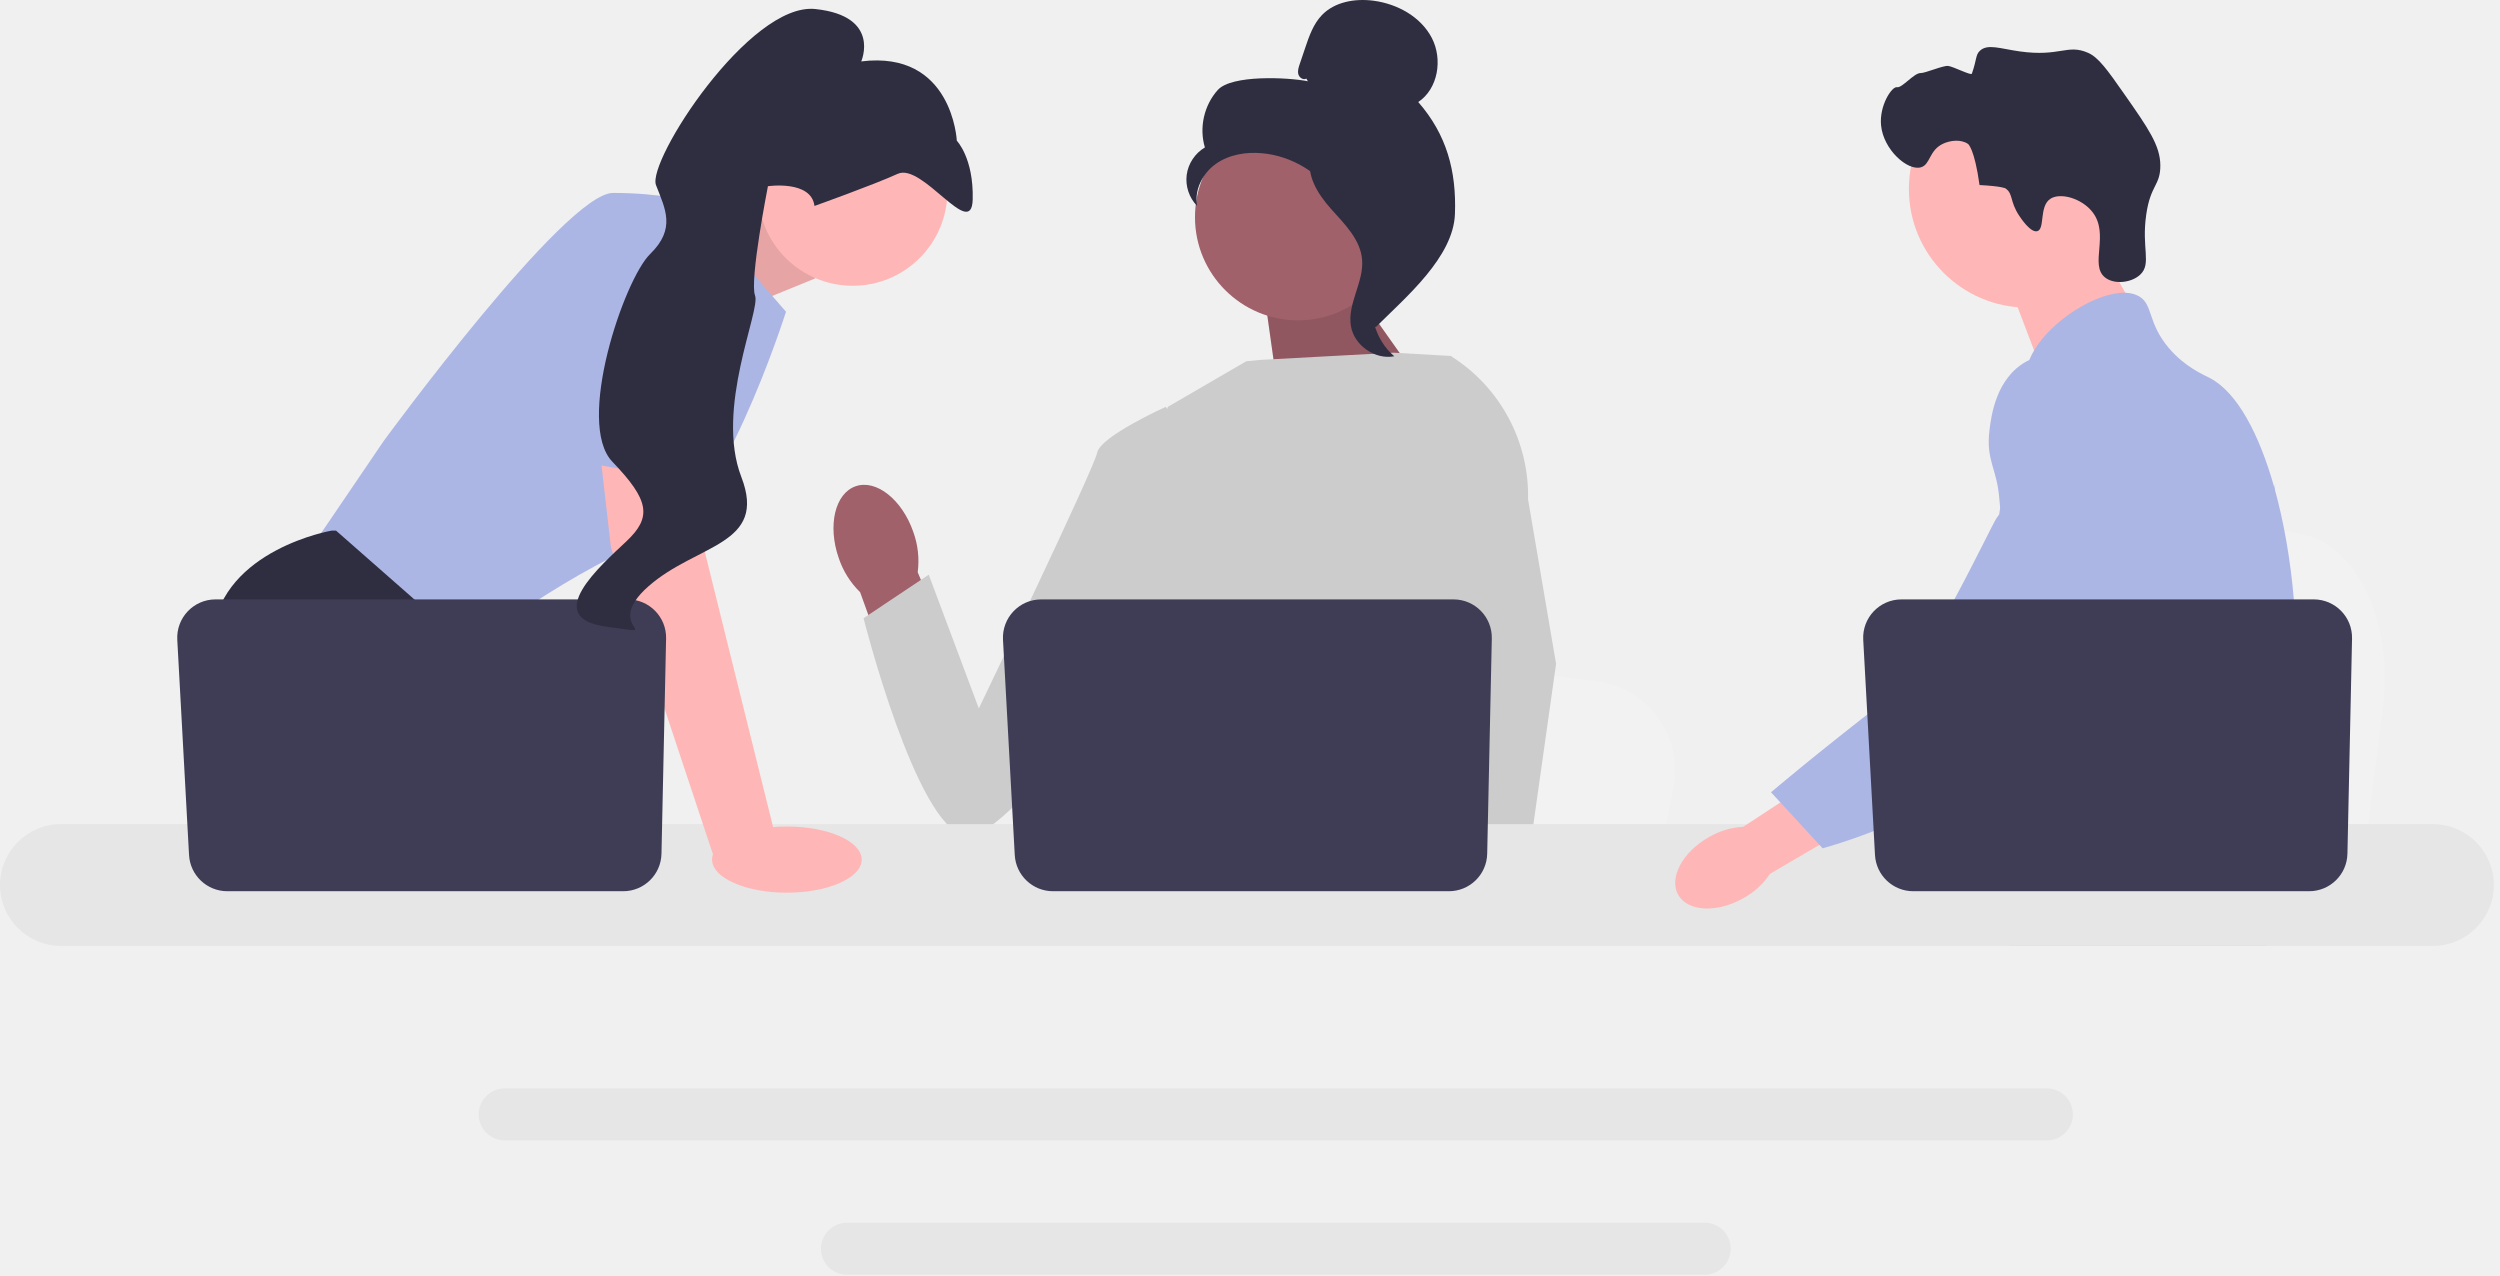
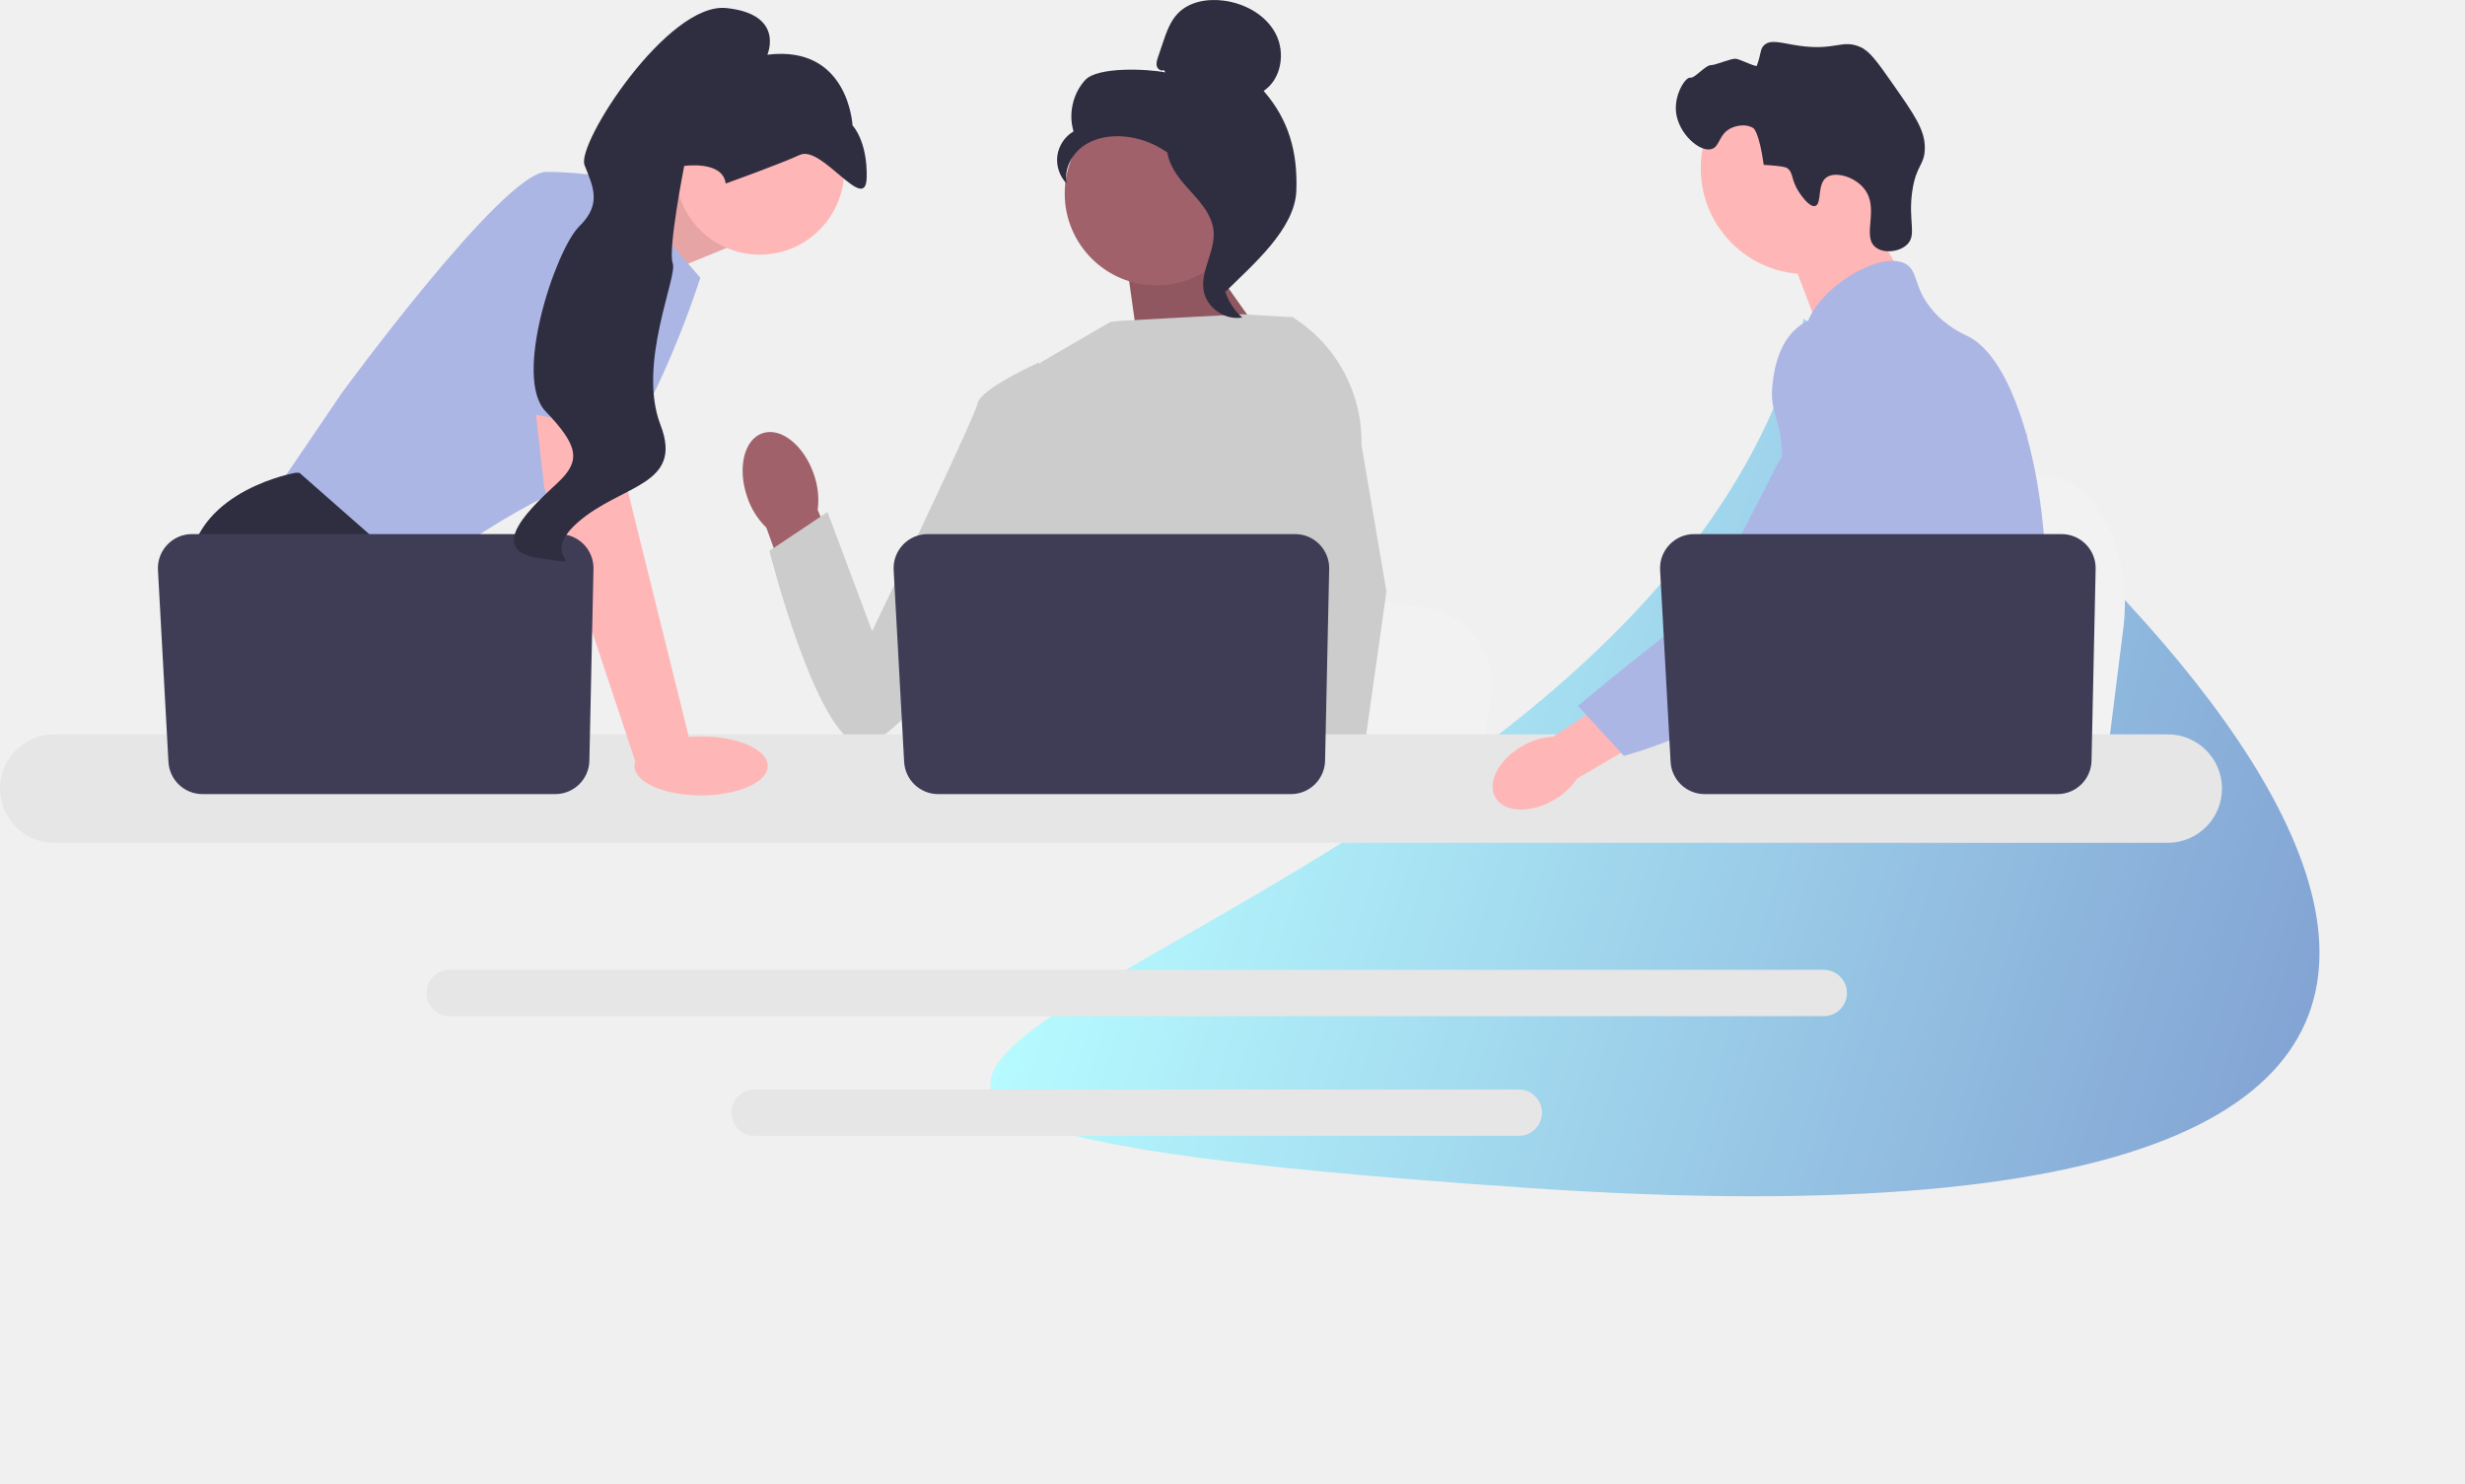
- <svg xmlns="http://www.w3.org/2000/svg" width="298" height="152" viewBox="0 0 298 152" fill="none">
-   <g clip-path="url(#clip0_175_355)">
-     <path d="M284.072 84.005L283.141 91.42L280.83 109.837H234.401C234.764 105.709 235.26 99.768 235.789 93.354C235.841 92.713 235.896 92.068 235.948 91.42C237.276 75.296 238.729 57.051 238.729 57.051L244.833 58.188L256.675 60.391L261.501 61.287L274.423 63.694C280.866 64.891 285.298 74.219 284.072 84.005Z" fill="#F2F2F2" />
-     <path d="M248.953 27.215L254.663 37.206L243.689 44.983L239.008 32.702L248.953 27.215Z" fill="#FFB6B6" />
-     <path d="M241.684 36.667C249.496 36.667 255.829 30.335 255.829 22.523C255.829 14.711 249.496 8.379 241.684 8.379C233.873 8.379 227.54 14.711 227.54 22.523C227.54 30.335 233.873 36.667 241.684 36.667Z" fill="#FFB6B6" />
-     <path d="M240.669 25.685C239.546 23.976 239.987 23.082 239.046 22.453C239.046 22.453 238.668 22.201 235.96 22.057C235.354 17.693 234.597 17.164 234.597 17.164C233.725 16.554 232.43 16.752 231.625 17.125C229.922 17.914 230.119 19.618 228.972 19.944C227.388 20.395 224.506 17.855 224.222 14.948C223.99 12.576 225.518 10.273 226.124 10.395C226.725 10.516 228.164 8.679 228.94 8.708C229.471 8.727 231.638 7.785 232.221 7.859C232.858 7.939 234.957 9.035 235.045 8.784C235.653 7.045 235.474 6.562 235.99 6.065C236.904 5.183 238.399 5.797 240.745 6.127C245.572 6.805 246.414 5.213 248.888 6.292C250.138 6.837 251.183 8.307 253.223 11.223C256.076 15.303 257.503 17.343 257.512 19.721C257.521 22.148 256.346 21.994 255.83 25.585C255.256 29.583 256.476 31.412 255.143 32.71C254.113 33.714 252.018 33.953 250.917 33.072C249.033 31.563 251.499 27.923 249.414 25.264C248.134 23.631 245.56 22.905 244.381 23.712C243.047 24.624 243.782 27.302 242.844 27.556C242.041 27.774 240.865 25.983 240.669 25.685Z" fill="#2F2E41" />
-     <path d="M273.617 81.393C273.223 88.139 271.656 90.269 271.107 98.235C270.987 99.984 270.915 102.014 270.915 104.436C270.915 105.053 270.918 105.65 270.918 106.233C270.918 107.474 270.894 108.647 270.75 109.837C270.641 110.787 270.452 111.744 270.14 112.752H239.676C239.673 112.745 239.673 112.738 239.669 112.731C239.491 111.956 239.378 111.216 239.292 110.506C239.265 110.279 239.241 110.057 239.22 109.837C239.193 109.58 239.169 109.326 239.145 109.076C239.052 108.078 238.96 107.135 238.74 106.233C238.445 104.988 237.91 103.815 236.812 102.683C236.363 102.22 235.914 101.86 235.475 101.545C235.389 101.486 235.307 101.428 235.221 101.37C234.007 100.536 232.859 99.936 231.864 98.235C231.847 98.211 231.833 98.184 231.819 98.16C231.648 97.862 231.202 97.079 230.88 96.037C230.54 94.953 230.334 93.592 230.705 92.2C231.586 88.9 234.851 88.571 237.519 85.238C237.807 84.878 238.092 84.48 238.363 84.037C239.57 82.076 239.896 80.347 240.28 78.293C240.341 77.96 240.396 77.631 240.441 77.312C240.475 77.072 240.506 76.836 240.53 76.602C240.743 74.644 240.64 72.957 240.39 71.448C239.573 66.506 237.166 63.447 238.867 59.013C239.402 57.621 240.16 56.575 240.924 55.679C242.543 53.783 244.207 52.552 243.919 50.103C243.627 47.634 241.754 47.294 241.545 45.137C241.439 44.047 241.796 42.898 242.464 41.77V41.766C244.604 38.134 249.947 34.791 253.342 34.897C253.97 34.914 254.526 35.055 254.988 35.326C256.666 36.313 255.966 38.471 258.535 41.495C260.445 43.742 262.605 44.64 263.425 45.065C266.673 46.76 269.313 51.756 271.107 58.145C271.121 58.193 271.134 58.241 271.148 58.293C272.256 62.295 273.038 66.839 273.425 71.448C273.59 73.399 273.686 75.361 273.706 77.302C273.724 78.852 273.689 80.197 273.617 81.393Z" fill="#ACB6E5" />
-     <path d="M250.805 104.504L250.184 106.233L249.793 107.316L248.888 109.837L247.838 112.752H241.093L242.224 109.837L242.749 108.479L243.62 106.233L245.081 102.46L250.805 104.504Z" fill="#FFB6B6" />
-     <path d="M271.213 57.555C271.196 57.778 271.172 58.025 271.148 58.293C270.881 61.016 270.249 65.889 269.327 71.448C268.84 74.38 268.271 77.504 267.629 80.608C266.251 87.306 264.536 93.901 262.599 98.235C262.252 99.017 261.896 99.724 261.532 100.348C261.254 100.825 260.962 101.294 260.657 101.757C259.67 103.277 258.562 104.717 257.413 106.061C257.369 106.12 257.317 106.175 257.266 106.233C257.081 106.452 256.888 106.668 256.696 106.884C255.757 107.944 254.797 108.932 253.867 109.837C252.736 110.941 251.645 111.919 250.668 112.752H239.714L239.669 112.731L238.092 112.032C238.092 112.032 238.541 111.504 239.292 110.506C239.446 110.303 239.611 110.081 239.789 109.837C240.009 109.539 240.246 109.209 240.499 108.853C241.027 108.105 241.627 107.227 242.272 106.233C243.521 104.309 244.944 101.942 246.381 99.203C246.545 98.883 246.713 98.561 246.881 98.235C246.885 98.225 246.892 98.215 246.895 98.204C247.18 97.649 247.461 97.076 247.742 96.493C250.126 91.534 250.808 87.419 251.004 86.085C251.278 84.199 251.658 81.561 251.556 78.66C251.487 76.746 251.209 74.723 250.548 72.713V72.71C250.41 72.288 250.256 71.867 250.081 71.448C249.769 70.697 249.399 69.956 248.959 69.226C247.022 66.009 245.448 65.875 244.196 62.37C243.826 61.331 242.985 58.986 243.243 56.509V56.506C243.274 56.201 243.325 55.892 243.394 55.583V55.58C243.411 55.494 243.435 55.405 243.459 55.319C243.654 54.562 243.977 53.81 244.467 53.097C245.424 51.712 246.73 50.889 247.9 50.398L247.904 50.395C249.255 49.832 250.421 49.712 250.647 49.692C255.657 49.246 259.543 53.457 261.666 55.758C262.485 56.647 263.237 57.391 263.922 57.998C269.262 62.765 270.726 59.719 271.107 58.145C271.165 57.902 271.196 57.693 271.213 57.555Z" fill="#ACB6E5" />
-     <path d="M271.23 57.377C271.23 57.394 271.227 57.453 271.213 57.549C271.22 57.497 271.223 57.446 271.227 57.398C271.227 57.387 271.227 57.38 271.23 57.377Z" fill="#ACB6E5" />
-     <path d="M243.994 129.741H60.159C58.451 129.741 57.059 131.13 57.059 132.838C57.059 134.55 58.451 135.938 60.159 135.938H243.994C245.701 135.938 247.09 134.55 247.09 132.838C247.09 131.13 245.701 129.741 243.994 129.741Z" fill="#E6E6E6" />
-     <path d="M203.197 145.75H100.952C99.244 145.75 97.856 147.139 97.856 148.847C97.856 150.555 99.244 151.947 100.952 151.947H203.197C204.905 151.947 206.298 150.555 206.298 148.847C206.298 147.139 204.905 145.75 203.197 145.75Z" fill="#E6E6E6" />
-     <path d="M80.615 27.873L92.201 22.997L97.171 33.184L84.996 38.154L80.615 27.873Z" fill="#FFB6B6" />
-     <path opacity="0.1" d="M80.615 27.873L92.201 22.997L97.171 33.184L84.996 38.154L80.615 27.873Z" fill="black" />
-     <path d="M82.262 23.991L93.692 37.16C93.692 37.16 85.741 62.255 77.79 64.491C69.838 66.728 55.179 77.66 55.179 77.66L36.792 65.734L45.737 52.565C45.737 52.565 67.354 22.997 73.069 22.997C78.784 22.997 82.262 23.991 82.262 23.991Z" fill="#ACB6E5" />
-     <path d="M66.82 109.837H40.214L38.532 107.588L31.664 98.407L30.084 96.296C30.084 96.296 24.12 85.363 25.363 75.424C26.605 65.485 39.526 63.249 39.526 63.249H40.057L55.875 77.148L54.931 90.084L59.94 98.407L66.82 109.837Z" fill="#2F2E41" />
-     <path d="M45.663 109.837H38.532V99.277L45.663 109.837Z" fill="#2F2E41" />
-     <path d="M199.471 93.806L198.584 98.407L196.382 109.837H152.157C152.503 107.275 152.975 103.588 153.479 99.608C153.529 99.21 153.581 98.81 153.631 98.407C154.895 88.402 156.279 77.079 156.279 77.079L162.094 77.784L173.374 79.151L177.971 79.708L190.28 81.201C196.417 81.944 200.639 87.733 199.471 93.806Z" fill="#F2F2F2" />
-     <path d="M262.059 109.837H238.071C238.437 109.407 238.643 109.159 238.643 109.159L245.834 107.971L260.65 105.526C260.65 105.526 261.326 107.273 262.059 109.837Z" fill="#2F2E41" />
-     <path d="M160.311 32.842L170.742 47.595L152.546 48.139L150.593 34.274L160.311 32.842Z" fill="#A0616A" />
-     <path opacity="0.1" d="M160.311 32.842L170.742 47.595L152.546 48.139L150.593 34.274L160.311 32.842Z" fill="black" />
-     <path d="M108.866 63.409C107.527 59.548 104.45 57.108 101.993 57.961C99.535 58.813 98.629 62.633 99.969 66.496C100.483 68.046 101.36 69.451 102.528 70.592L108.406 86.881L115.991 83.96L109.391 68.212C109.602 66.592 109.422 64.945 108.866 63.409Z" fill="#A0616A" />
-     <path d="M179.478 55.892L179.464 70.927L178.065 76.48L175.188 87.902L173.093 98.407L171.533 106.234L170.976 109.03C170.556 109.31 170.139 109.579 169.721 109.837H133.377C131.313 108.597 130.157 107.633 130.157 107.633C130.157 107.633 130.729 107.097 131.382 106.234C132.485 104.778 133.82 102.393 133.002 100.115C132.831 99.637 132.786 99.056 132.838 98.407C133.171 94.129 137.659 86.893 137.659 86.893L136.729 76.154L136.322 71.448L139.195 48.502L148.56 43.058L150.176 42.902L166.136 42.04L172.732 42.42L173.033 42.502L179.478 55.892Z" fill="#CCCCCC" />
-     <path d="M180.187 109.837H172.236L171.885 106.234L171.878 106.162L174.129 106.008L179.986 105.608L180.087 107.765L180.167 109.42L180.187 109.837Z" fill="#FFB6B6" />
-     <path d="M182.144 59.527L185.484 79.124L182.759 98.407L182.334 101.409L181.583 106.709L181.352 108.339L181.36 108.515L181.417 109.837H171.975L171.627 106.234L171.597 105.911L170.887 98.532L170.874 98.407L169.366 82.759L172.323 71.448L172.542 70.616V70.614L173.828 51.248L172.832 42.447L172.822 42.365C172.842 42.377 172.859 42.39 172.879 42.402C172.931 42.435 172.983 42.467 173.033 42.502C178.837 46.184 182.296 52.644 182.144 59.527Z" fill="#CCCCCC" />
-     <path d="M142.578 52.257L138.947 48.502C138.947 48.502 131.174 52.006 130.787 53.95C130.399 55.894 116.676 84.446 116.676 84.446L110.705 68.5L102.934 73.689C102.934 73.689 109.17 98.446 115.002 99.609C120.834 100.771 140.38 70.306 140.38 70.306L142.578 52.257Z" fill="#CCCCCC" />
-     <path d="M290.007 98.235H7.257C3.255 98.235 0 101.493 0 105.495C0 109.497 3.255 112.752 7.257 112.752H290.007C294.009 112.752 297.267 109.498 297.267 105.495C297.267 101.493 294.009 98.235 290.007 98.235Z" fill="#E6E6E6" />
-     <path d="M177.824 76.113L177.274 101.766C177.221 104.249 175.193 106.234 172.709 106.234H125.519C123.094 106.234 121.092 104.339 120.959 101.917L119.557 76.264C119.414 73.648 121.496 71.448 124.116 71.448H173.258C175.819 71.448 177.879 73.553 177.824 76.113Z" fill="#3F3D56" />
-     <path d="M101.643 34.065C107.878 34.065 112.933 29.01 112.933 22.775C112.933 16.539 107.878 11.484 101.643 11.484C95.407 11.484 90.353 16.539 90.353 22.775C90.353 29.01 95.407 34.065 101.643 34.065Z" fill="#FFB6B6" />
-     <path d="M82.759 52.316L84.001 65.734L92.449 99.774L85.151 102.332L72.82 65.237L71.117 50.328L82.759 52.316Z" fill="#FFB6B6" />
-     <path d="M79.399 76.113L78.849 101.766C78.796 104.249 76.768 106.234 74.284 106.234H27.094C24.669 106.234 22.667 104.339 22.534 101.917L21.132 76.264C20.989 73.648 23.072 71.448 25.692 71.448H74.834C77.394 71.448 79.454 73.553 79.399 76.113Z" fill="#3F3D56" />
-     <path d="M93.795 106.408C98.72 106.408 102.712 104.642 102.712 102.464C102.712 100.286 98.72 98.52 93.795 98.52C88.871 98.52 84.879 100.286 84.879 102.464C84.879 104.642 88.871 106.408 93.795 106.408Z" fill="#FFB6B6" />
-     <path d="M65.242 54.368L70.336 27.221C70.336 27.221 84.499 25.233 84.996 29.954C85.493 34.675 84.641 57.747 84.641 57.747L65.242 54.368Z" fill="#ACB6E5" />
-     <path d="M97.086 24.55C97.086 24.55 104.07 22.057 107.016 20.716C109.962 19.375 115.815 28.73 115.945 23.789C116.076 18.849 114.053 16.777 114.053 16.777C114.053 16.777 113.548 5.969 102.659 7.32C102.659 7.32 105.055 1.913 97.193 1.077C89.331 0.241 77.1 19.226 78.195 22.063C79.291 24.9 80.604 27.246 77.496 30.279C74.388 33.313 68.569 50.434 72.997 55.041C77.424 59.648 77.715 61.647 74.681 64.513C71.648 67.38 64.477 73.612 72.23 74.694C79.983 75.776 71.521 74.968 77.301 69.883C83.081 64.799 91.515 65.007 88.366 56.85C85.216 48.693 90.688 37.004 90.003 35.231C89.319 33.458 91.537 22.197 91.537 22.197C91.537 22.197 96.7 21.439 97.086 24.55Z" fill="#2F2E41" />
-     <path d="M154.734 38.182C161.521 38.182 167.024 32.68 167.024 25.892C167.024 19.104 161.521 13.601 154.734 13.601C147.946 13.601 142.443 19.104 142.443 25.892C142.443 32.68 147.946 38.182 154.734 38.182Z" fill="#A0616A" />
-     <path d="M155.714 9.368C155.358 9.576 154.882 9.262 154.768 8.866C154.654 8.47 154.787 8.05 154.919 7.66L155.582 5.696C156.052 4.303 156.551 2.861 157.57 1.801C159.107 0.201 161.55 -0.206 163.75 0.089C166.574 0.468 169.361 1.997 170.674 4.526C171.987 7.055 171.428 10.584 169.055 12.162C172.437 16.038 173.616 20.358 173.43 25.5C173.244 30.641 167.642 35.372 163.988 38.994C163.172 38.499 162.43 36.181 162.879 35.339C163.328 34.497 162.685 33.522 163.241 32.746C163.796 31.971 164.261 33.206 163.699 32.434C163.345 31.948 164.728 30.828 164.201 30.537C161.653 29.128 160.805 25.951 159.204 23.519C157.274 20.584 153.969 18.597 150.472 18.268C148.546 18.086 146.511 18.415 144.932 19.533C143.353 20.652 142.331 22.65 142.697 24.55C141.749 23.587 141.277 22.176 141.455 20.837C141.633 19.497 142.457 18.258 143.624 17.576C142.915 15.23 143.522 12.531 145.169 10.716C146.816 8.9 153.496 9.209 155.9 9.687L155.714 9.368Z" fill="#2F2E41" />
-     <path d="M156.088 18.339C159.272 18.683 161.571 21.441 163.513 23.988C164.631 25.456 165.804 27.077 165.775 28.923C165.747 30.789 164.499 32.39 163.903 34.158C162.928 37.049 163.878 40.488 166.198 42.469C163.906 42.904 161.428 41.185 161.032 38.885C160.571 36.208 162.601 33.625 162.36 30.919C162.148 28.535 160.27 26.701 158.673 24.918C157.076 23.136 155.576 20.771 156.311 18.493L156.088 18.339Z" fill="#2F2E41" />
-     <path d="M203.69 99.789C200.536 101.583 198.905 104.664 200.047 106.671C201.189 108.678 204.671 108.85 207.826 107.055C209.096 106.356 210.18 105.362 210.987 104.157L224.255 96.388L220.476 90.24L207.798 98.552C206.349 98.63 204.941 99.054 203.69 99.789Z" fill="#FFB6B6" />
-     <path d="M248.611 42.813C248.215 42.656 244.736 41.339 241.56 43.078C237.911 45.076 237.348 49.637 237.15 51.237C236.694 54.933 238.039 55.761 238.323 59.502C238.854 66.502 240.254 58.517 238.018 61.712C237.243 62.818 229.335 79.956 224.974 83.313C216.492 89.841 211.105 94.439 211.105 94.439L217.255 101.119C217.255 101.119 226.971 98.53 235.56 92.953C244.369 87.233 248.774 84.373 252.182 78.778C252.475 78.296 259.497 66.371 255.726 53.186C254.866 50.178 253.29 44.667 248.611 42.813Z" fill="#ACB6E5" />
-     <path d="M280.364 76.113L279.814 101.766C279.761 104.249 277.733 106.234 275.249 106.234H228.059C225.634 106.234 223.632 104.339 223.499 101.917L222.097 76.264C221.954 73.648 224.036 71.448 226.656 71.448H275.798C278.359 71.448 280.419 73.553 280.364 76.113Z" fill="#3F3D56" />
+ <svg xmlns="http://www.w3.org/2000/svg" width="688" height="414" viewBox="0 0 688 414" fill="none">
+   <path d="M503.434 88.942C627.383 180.001 785.578 356.009 426.759 331.567C67.941 307.125 458.207 275.558 503.434 88.942Z" fill="url(#paint0_linear_341_153)" />
+   <g clip-path="url(#clip0_341_153)">
+     <path d="M592.646 175.255L590.703 190.725L585.882 229.148H489.02C489.776 220.536 490.81 208.141 491.915 194.759C492.024 193.423 492.138 192.078 492.247 190.725C495.017 157.088 498.048 119.023 498.048 119.023L510.782 121.396L535.489 125.99L545.556 127.861L572.516 132.881C585.958 135.378 595.204 154.841 592.646 175.255Z" fill="#F2F2F2" />
+     <path d="M519.379 56.778L531.29 77.622L508.396 93.847L498.63 68.225L519.379 56.778Z" fill="#FFB6B6" />
+     <path d="M504.215 76.497C520.512 76.497 533.723 63.286 533.723 46.989C533.723 30.691 520.512 17.48 504.215 17.48C487.917 17.48 474.706 30.691 474.706 46.989C474.706 63.286 487.917 76.497 504.215 76.497Z" fill="#FFB6B6" />
+     <path d="M502.096 53.586C499.752 50.02 500.672 48.154 498.711 46.844C498.71 46.844 497.921 46.316 492.272 46.016C491.007 36.912 489.428 35.808 489.428 35.808C487.608 34.536 484.908 34.949 483.227 35.727C479.674 37.373 480.086 40.929 477.694 41.609C474.388 42.549 468.375 37.251 467.783 31.185C467.3 26.238 470.487 21.433 471.751 21.687C473.005 21.939 476.006 18.107 477.627 18.166C478.733 18.207 483.255 16.241 484.471 16.395C485.8 16.563 490.18 18.849 490.362 18.326C491.631 14.697 491.258 13.691 492.334 12.652C494.241 10.813 497.361 12.094 502.255 12.782C512.325 14.197 514.082 10.876 519.243 13.127C521.849 14.264 524.031 17.33 528.287 23.415C534.239 31.926 537.215 36.181 537.234 41.144C537.254 46.206 534.803 45.884 533.726 53.377C532.528 61.718 535.074 65.532 532.292 68.242C530.142 70.337 525.772 70.834 523.476 68.996C519.545 65.849 524.69 58.255 520.339 52.707C517.669 49.301 512.299 47.786 509.839 49.469C507.058 51.373 508.59 56.96 506.634 57.49C504.959 57.943 502.504 54.207 502.096 53.586Z" fill="#2F2E41" />
+     <path d="M570.835 169.807C570.012 183.88 566.743 188.323 565.597 204.943C565.347 208.592 565.197 212.828 565.197 217.879C565.197 219.167 565.204 220.412 565.204 221.628C565.204 224.218 565.155 226.665 564.853 229.148C564.625 231.13 564.232 233.126 563.58 235.229H500.025C500.018 235.215 500.018 235.201 500.011 235.186C499.639 233.569 499.403 232.024 499.224 230.543C499.167 230.071 499.116 229.606 499.074 229.148C499.016 228.611 498.966 228.082 498.917 227.56C498.723 225.477 498.53 223.51 498.072 221.628C497.457 219.031 496.34 216.584 494.051 214.223C493.114 213.257 492.177 212.506 491.261 211.848C491.082 211.726 490.91 211.604 490.731 211.483C488.199 209.744 485.802 208.492 483.727 204.943C483.691 204.893 483.663 204.836 483.634 204.786C483.276 204.164 482.346 202.532 481.673 200.358C480.965 198.097 480.536 195.256 481.309 192.352C483.148 185.469 489.959 184.782 495.525 177.827C496.126 177.076 496.72 176.246 497.285 175.323C499.803 171.231 500.483 167.625 501.284 163.339C501.413 162.645 501.528 161.958 501.621 161.293C501.693 160.792 501.757 160.298 501.807 159.812C502.25 155.726 502.036 152.206 501.514 149.058C499.811 138.748 494.788 132.367 498.337 123.115C499.453 120.211 501.034 118.029 502.629 116.161C506.006 112.205 509.477 109.636 508.876 104.528C508.267 99.376 504.361 98.668 503.925 94.168C503.703 91.893 504.447 89.496 505.842 87.142V87.135C510.307 79.558 521.454 72.582 528.536 72.804C529.846 72.84 531.005 73.133 531.971 73.698C535.47 75.759 534.01 80.259 539.369 86.57C543.354 91.256 547.861 93.13 549.571 94.017C556.347 97.552 561.856 107.976 565.597 121.305C565.626 121.406 565.655 121.506 565.683 121.613C567.995 129.963 569.626 139.443 570.435 149.058C570.778 153.129 570.978 157.222 571.021 161.271C571.057 164.505 570.985 167.31 570.835 169.807Z" fill="#ACB6E5" />
+     <path d="M523.242 218.022L521.947 221.628L521.132 223.889L519.242 229.148L517.053 235.229H502.98L505.341 229.148L506.436 226.315L508.253 221.628L511.301 213.758L523.242 218.022Z" fill="#FFB6B6" />
+     <path d="M565.82 120.075C565.784 120.54 565.734 121.055 565.684 121.613C565.126 127.294 563.809 137.461 561.885 149.059C560.869 155.176 559.681 161.694 558.343 168.169C555.467 182.142 551.89 195.9 547.847 204.944C547.125 206.575 546.381 208.049 545.622 209.351C545.043 210.346 544.434 211.325 543.798 212.291C541.737 215.461 539.426 218.466 537.029 221.271C536.936 221.392 536.829 221.507 536.722 221.628C536.335 222.086 535.934 222.537 535.534 222.988C533.573 225.198 531.57 227.259 529.631 229.148C527.271 231.452 524.995 233.491 522.956 235.229H500.104L500.011 235.186L496.72 233.727C496.72 233.727 497.657 232.625 499.224 230.543C499.546 230.121 499.889 229.656 500.262 229.148C500.719 228.525 501.213 227.838 501.742 227.094C502.844 225.535 504.096 223.703 505.441 221.628C508.046 217.614 511.015 212.678 514.013 206.961C514.357 206.296 514.707 205.623 515.057 204.944C515.064 204.922 515.079 204.901 515.086 204.879C515.68 203.72 516.267 202.525 516.853 201.309C521.826 190.963 523.25 182.378 523.658 179.595C524.23 175.66 525.024 170.157 524.809 164.105C524.666 160.113 524.087 155.891 522.706 151.699V151.692C522.419 150.812 522.097 149.932 521.733 149.059C521.081 147.492 520.309 145.946 519.393 144.422C515.351 137.711 512.067 137.432 509.455 130.12C508.682 127.952 506.929 123.059 507.466 117.893V117.886C507.531 117.249 507.638 116.605 507.781 115.961V115.954C507.817 115.775 507.867 115.589 507.917 115.41C508.325 113.829 508.997 112.262 510.02 110.774C512.017 107.884 514.742 106.166 517.182 105.143L517.19 105.136C520.008 103.963 522.441 103.712 522.913 103.669C533.366 102.739 541.472 111.525 545.901 116.326C547.611 118.179 549.178 119.732 550.609 120.998C561.748 130.943 564.804 124.589 565.598 121.306C565.719 120.798 565.784 120.361 565.82 120.075Z" fill="#ACB6E5" />
+     <path d="M565.855 119.703C565.855 119.739 565.848 119.86 565.82 120.061C565.834 119.953 565.841 119.846 565.848 119.746C565.848 119.724 565.848 119.71 565.855 119.703Z" fill="#ACB6E5" />
+     <path d="M509.033 270.674H125.507C121.944 270.674 119.04 273.571 119.04 277.134C119.04 280.704 121.944 283.602 125.507 283.602H509.033C512.596 283.602 515.494 280.704 515.494 277.134C515.494 273.571 512.596 270.674 509.033 270.674Z" fill="#E6E6E6" />
+     <path d="M423.921 304.072H210.612C207.049 304.072 204.151 306.969 204.151 310.532C204.151 314.095 207.049 317 210.612 317H423.921C427.484 317 430.389 314.095 430.389 310.532C430.389 306.969 427.484 304.072 423.921 304.072Z" fill="#E6E6E6" />
+     <path d="M168.184 58.149L192.355 47.977L202.723 69.23L177.323 79.598L168.184 58.149Z" fill="#FFB6B6" />
+     <path opacity="0.1" d="M168.184 58.149L192.355 47.977L202.723 69.23L177.323 79.598L168.184 58.149Z" fill="black" />
+     <path d="M171.62 50.05L195.466 77.524C195.466 77.524 178.878 129.88 162.29 134.545C145.702 139.211 115.118 162.019 115.118 162.019L76.758 137.137L95.42 109.663C95.42 109.663 140.518 47.977 152.441 47.977C164.363 47.977 171.62 50.05 171.62 50.05Z" fill="#ACB6E5" />
+     <path d="M139.404 229.148H83.897L80.387 224.457L66.059 205.303L62.762 200.897C62.762 200.897 50.322 178.088 52.913 157.354C55.505 136.619 82.461 131.953 82.461 131.953H83.57L116.569 160.951L114.6 187.938L125.05 205.303L139.404 229.148Z" fill="#2F2E41" />
+     <path d="M95.264 229.148H80.387V207.117L95.264 229.148Z" fill="#2F2E41" />
+     <path d="M416.147 195.703L414.296 205.303L409.704 229.148H317.438C318.159 223.804 319.144 216.111 320.196 207.807C320.3 206.977 320.409 206.143 320.512 205.303C323.151 184.428 326.038 160.806 326.038 160.806L338.168 162.278L361.702 165.129L371.292 166.29L396.972 169.406C409.776 170.956 418.583 183.034 416.147 195.703Z" fill="#F2F2F2" />
+     <path d="M546.72 229.148H496.676C497.438 228.251 497.868 227.733 497.868 227.733L512.87 225.255L543.78 220.154C543.78 220.154 545.19 223.798 546.72 229.148Z" fill="#2F2E41" />
+     <path d="M334.448 68.518L356.211 99.296L318.249 100.429L314.175 71.505L334.448 68.518Z" fill="#A0616A" />
+     <path opacity="0.1" d="M334.448 68.518L356.211 99.296L318.249 100.429L314.175 71.505L334.448 68.518Z" fill="black" />
+     <path d="M227.122 132.287C224.33 124.231 217.91 119.143 212.783 120.921C207.657 122.699 205.766 130.669 208.561 138.727C209.633 141.961 211.464 144.892 213.901 147.273L226.164 181.255L241.988 175.161L228.219 142.307C228.659 138.928 228.283 135.492 227.122 132.287Z" fill="#A0616A" />
+     <path d="M374.438 116.604L374.408 147.971L371.489 159.557L365.487 183.386L361.117 205.303L357.861 221.632L356.7 227.463C355.824 228.049 354.953 228.609 354.082 229.148H278.26C273.952 226.561 271.542 224.55 271.542 224.55C271.542 224.55 272.734 223.43 274.098 221.632C276.399 218.594 279.183 213.618 277.477 208.864C277.12 207.869 277.026 206.656 277.135 205.303C277.83 196.377 287.192 181.282 287.192 181.282L285.253 158.878L284.403 149.06L290.397 101.188L309.934 89.83L313.307 89.504L346.602 87.705L360.364 88.498L360.991 88.669L374.438 116.604Z" fill="#CCCCCC" />
+     <path d="M375.916 229.148H359.328L358.597 221.631L358.582 221.481L363.278 221.16L375.496 220.325L375.709 224.825L375.875 228.277L375.916 229.148Z" fill="#FFB6B6" />
+     <path d="M380 124.188L386.968 165.072L381.281 205.303L380.395 211.565L378.829 222.622L378.347 226.022L378.363 226.39L378.482 229.148H358.784L358.058 221.632L357.996 220.958L356.513 205.562L356.488 205.303L353.341 172.656L359.51 149.06L359.966 147.323V147.318L362.65 106.916L360.571 88.555L360.55 88.384C360.592 88.41 360.628 88.436 360.67 88.462C360.778 88.529 360.887 88.597 360.991 88.669C373.1 96.352 380.316 109.829 380 124.188Z" fill="#CCCCCC" />
+     <path d="M297.454 109.022L289.879 101.187C289.879 101.187 273.663 108.497 272.855 112.553C272.047 116.609 243.416 176.176 243.416 176.176L230.96 142.908L214.746 153.733C214.746 153.733 227.756 205.384 239.923 207.809C252.09 210.234 292.869 146.675 292.869 146.675L297.454 109.022Z" fill="#CCCCCC" />
+     <path d="M605.027 204.944H15.139C6.79 204.944 0 211.741 0 220.09C0 228.439 6.79 235.229 15.139 235.229H605.027C613.377 235.229 620.174 228.44 620.174 220.09C620.174 211.74 613.377 204.944 605.027 204.944Z" fill="#E6E6E6" />
+     <path d="M370.985 158.79L369.839 212.309C369.728 217.49 365.496 221.632 360.314 221.632H261.864C256.805 221.632 252.628 217.677 252.351 212.625L249.426 159.106C249.127 153.649 253.472 149.06 258.938 149.06H361.461C366.802 149.06 371.1 153.45 370.985 158.79Z" fill="#3F3D56" />
+     <path d="M212.053 71.068C225.062 71.068 235.608 60.522 235.608 47.514C235.608 34.505 225.062 23.959 212.053 23.959C199.045 23.959 188.499 34.505 188.499 47.514C188.499 60.522 199.045 71.068 212.053 71.068Z" fill="#FFB6B6" />
+     <path d="M172.657 109.145L175.249 137.137L192.874 208.154L177.647 213.491L151.922 136.1L148.369 104.998L172.657 109.145Z" fill="#FFB6B6" />
+     <path d="M165.646 158.79L164.5 212.309C164.389 217.49 160.157 221.632 154.975 221.632H56.525C51.466 221.632 47.289 217.677 47.013 212.625L44.087 159.106C43.788 153.649 48.133 149.06 53.599 149.06H156.122C161.463 149.06 165.761 153.45 165.646 158.79Z" fill="#3F3D56" />
+     <path d="M195.68 221.993C205.954 221.993 214.282 218.31 214.282 213.765C214.282 209.221 205.954 205.538 195.68 205.538C185.406 205.538 177.078 209.221 177.078 213.765C177.078 218.31 185.406 221.993 195.68 221.993Z" fill="#FFB6B6" />
+     <path d="M136.112 113.425L146.739 56.789C146.739 56.789 176.286 52.642 177.323 62.492C178.359 72.341 176.582 120.474 176.582 120.474L136.112 113.425Z" fill="#ACB6E5" />
+     <path d="M202.545 51.217C202.545 51.217 217.116 46.017 223.262 43.219C229.408 40.421 241.619 59.937 241.89 49.63C242.162 39.323 237.943 35.001 237.943 35.001C237.943 35.001 236.889 12.453 214.173 15.272C214.173 15.272 219.169 3.991 202.768 2.246C186.366 0.502 160.849 40.109 163.134 46.029C165.419 51.948 168.159 56.841 161.675 63.17C155.192 69.499 143.052 105.218 152.288 114.829C161.525 124.441 162.131 128.612 155.803 134.591C149.474 140.571 134.515 153.573 150.689 155.83C166.864 158.087 149.209 156.401 161.268 145.795C173.326 135.188 190.922 135.621 184.352 118.604C177.782 101.586 189.196 77.2 187.768 73.501C186.34 69.801 190.968 46.309 190.968 46.309C190.968 46.309 201.74 44.727 202.545 51.217Z" fill="#2F2E41" />
+     <path d="M322.812 79.658C336.973 79.658 348.453 68.178 348.453 54.017C348.453 39.856 336.973 28.376 322.812 28.376C308.651 28.376 297.171 39.856 297.171 54.017C297.171 68.178 308.651 79.658 322.812 79.658Z" fill="#A0616A" />
+     <path d="M324.858 19.545C324.116 19.978 323.123 19.323 322.885 18.497C322.647 17.672 322.924 16.795 323.199 15.981L324.582 11.883C325.563 8.977 326.605 5.97 328.73 3.758C331.937 0.419 337.034 -0.43 341.623 0.185C347.515 0.975 353.329 4.166 356.069 9.442C358.809 14.719 357.642 22.081 352.692 25.373C359.747 33.46 362.207 42.473 361.819 53.199C361.43 63.924 349.742 73.795 342.12 81.351C340.418 80.319 338.87 75.483 339.806 73.727C340.742 71.97 339.401 69.935 340.56 68.317C341.72 66.698 342.689 69.275 341.518 67.666C340.778 66.651 343.664 64.315 342.565 63.708C337.248 60.768 335.48 54.141 332.14 49.066C328.112 42.944 321.218 38.798 313.923 38.111C309.904 37.732 305.659 38.418 302.365 40.751C299.071 43.084 296.938 47.254 297.702 51.218C295.724 49.209 294.739 46.265 295.11 43.47C295.482 40.676 297.201 38.091 299.635 36.669C298.155 31.774 299.423 26.144 302.859 22.356C306.294 18.568 320.231 19.213 325.246 20.21L324.858 19.545Z" fill="#2F2E41" />
+     <path d="M325.637 38.259C332.28 38.976 337.077 44.731 341.127 50.045C343.461 53.108 345.907 56.49 345.848 60.341C345.789 64.234 343.186 67.573 341.942 71.263C339.908 77.293 341.89 84.469 346.73 88.601C341.948 89.508 336.777 85.922 335.952 81.124C334.991 75.54 339.224 70.149 338.723 64.504C338.281 59.531 334.362 55.704 331.03 51.985C327.698 48.267 324.569 43.333 326.102 38.581L325.637 38.259Z" fill="#2F2E41" />
+     <path d="M424.949 208.184C418.369 211.927 414.967 218.356 417.349 222.543C419.732 226.73 426.996 227.089 433.578 223.345C436.228 221.885 438.489 219.812 440.173 217.299L467.853 201.089L459.969 188.262L433.519 205.604C430.498 205.767 427.559 206.652 424.949 208.184Z" fill="#FFB6B6" />
+     <path d="M518.666 89.319C517.839 88.992 510.581 86.243 503.955 89.872C496.344 94.04 495.169 103.556 494.756 106.894C493.804 114.604 496.61 116.332 497.202 124.137C498.31 138.74 501.233 122.081 496.566 128.746C494.95 131.054 478.452 166.808 469.353 173.811C451.658 187.432 440.42 197.024 440.42 197.024L453.249 210.959C453.249 210.959 473.521 205.558 491.438 193.924C509.817 181.99 519.007 176.023 526.116 164.35C526.728 163.345 541.378 138.467 533.51 110.959C531.716 104.684 528.428 93.188 518.666 89.319Z" fill="#ACB6E5" />
+     <path d="M584.91 158.79L583.763 212.309C583.652 217.49 579.42 221.632 574.238 221.632H475.788C470.729 221.632 466.552 217.677 466.276 212.625L463.35 159.106C463.052 153.649 467.397 149.06 472.862 149.06H575.385C580.726 149.06 585.024 153.45 584.91 158.79Z" fill="#3F3D56" />
  </g>
  <defs>
-     <clipPath id="clip0_175_355">
-       <rect width="297.267" height="151.947" fill="white" />
+     <linearGradient id="paint0_linear_341_153" x1="645.416" y1="280.086" x2="316.028" y2="175.993" gradientUnits="userSpaceOnUse">
+       <stop stop-color="#83A4D4" />
+       <stop offset="1" stop-color="#B6FBFF" />
+     </linearGradient>
+     <clipPath id="clip0_341_153">
+       <rect width="620.174" height="317" fill="white" />
    </clipPath>
  </defs>
</svg>
